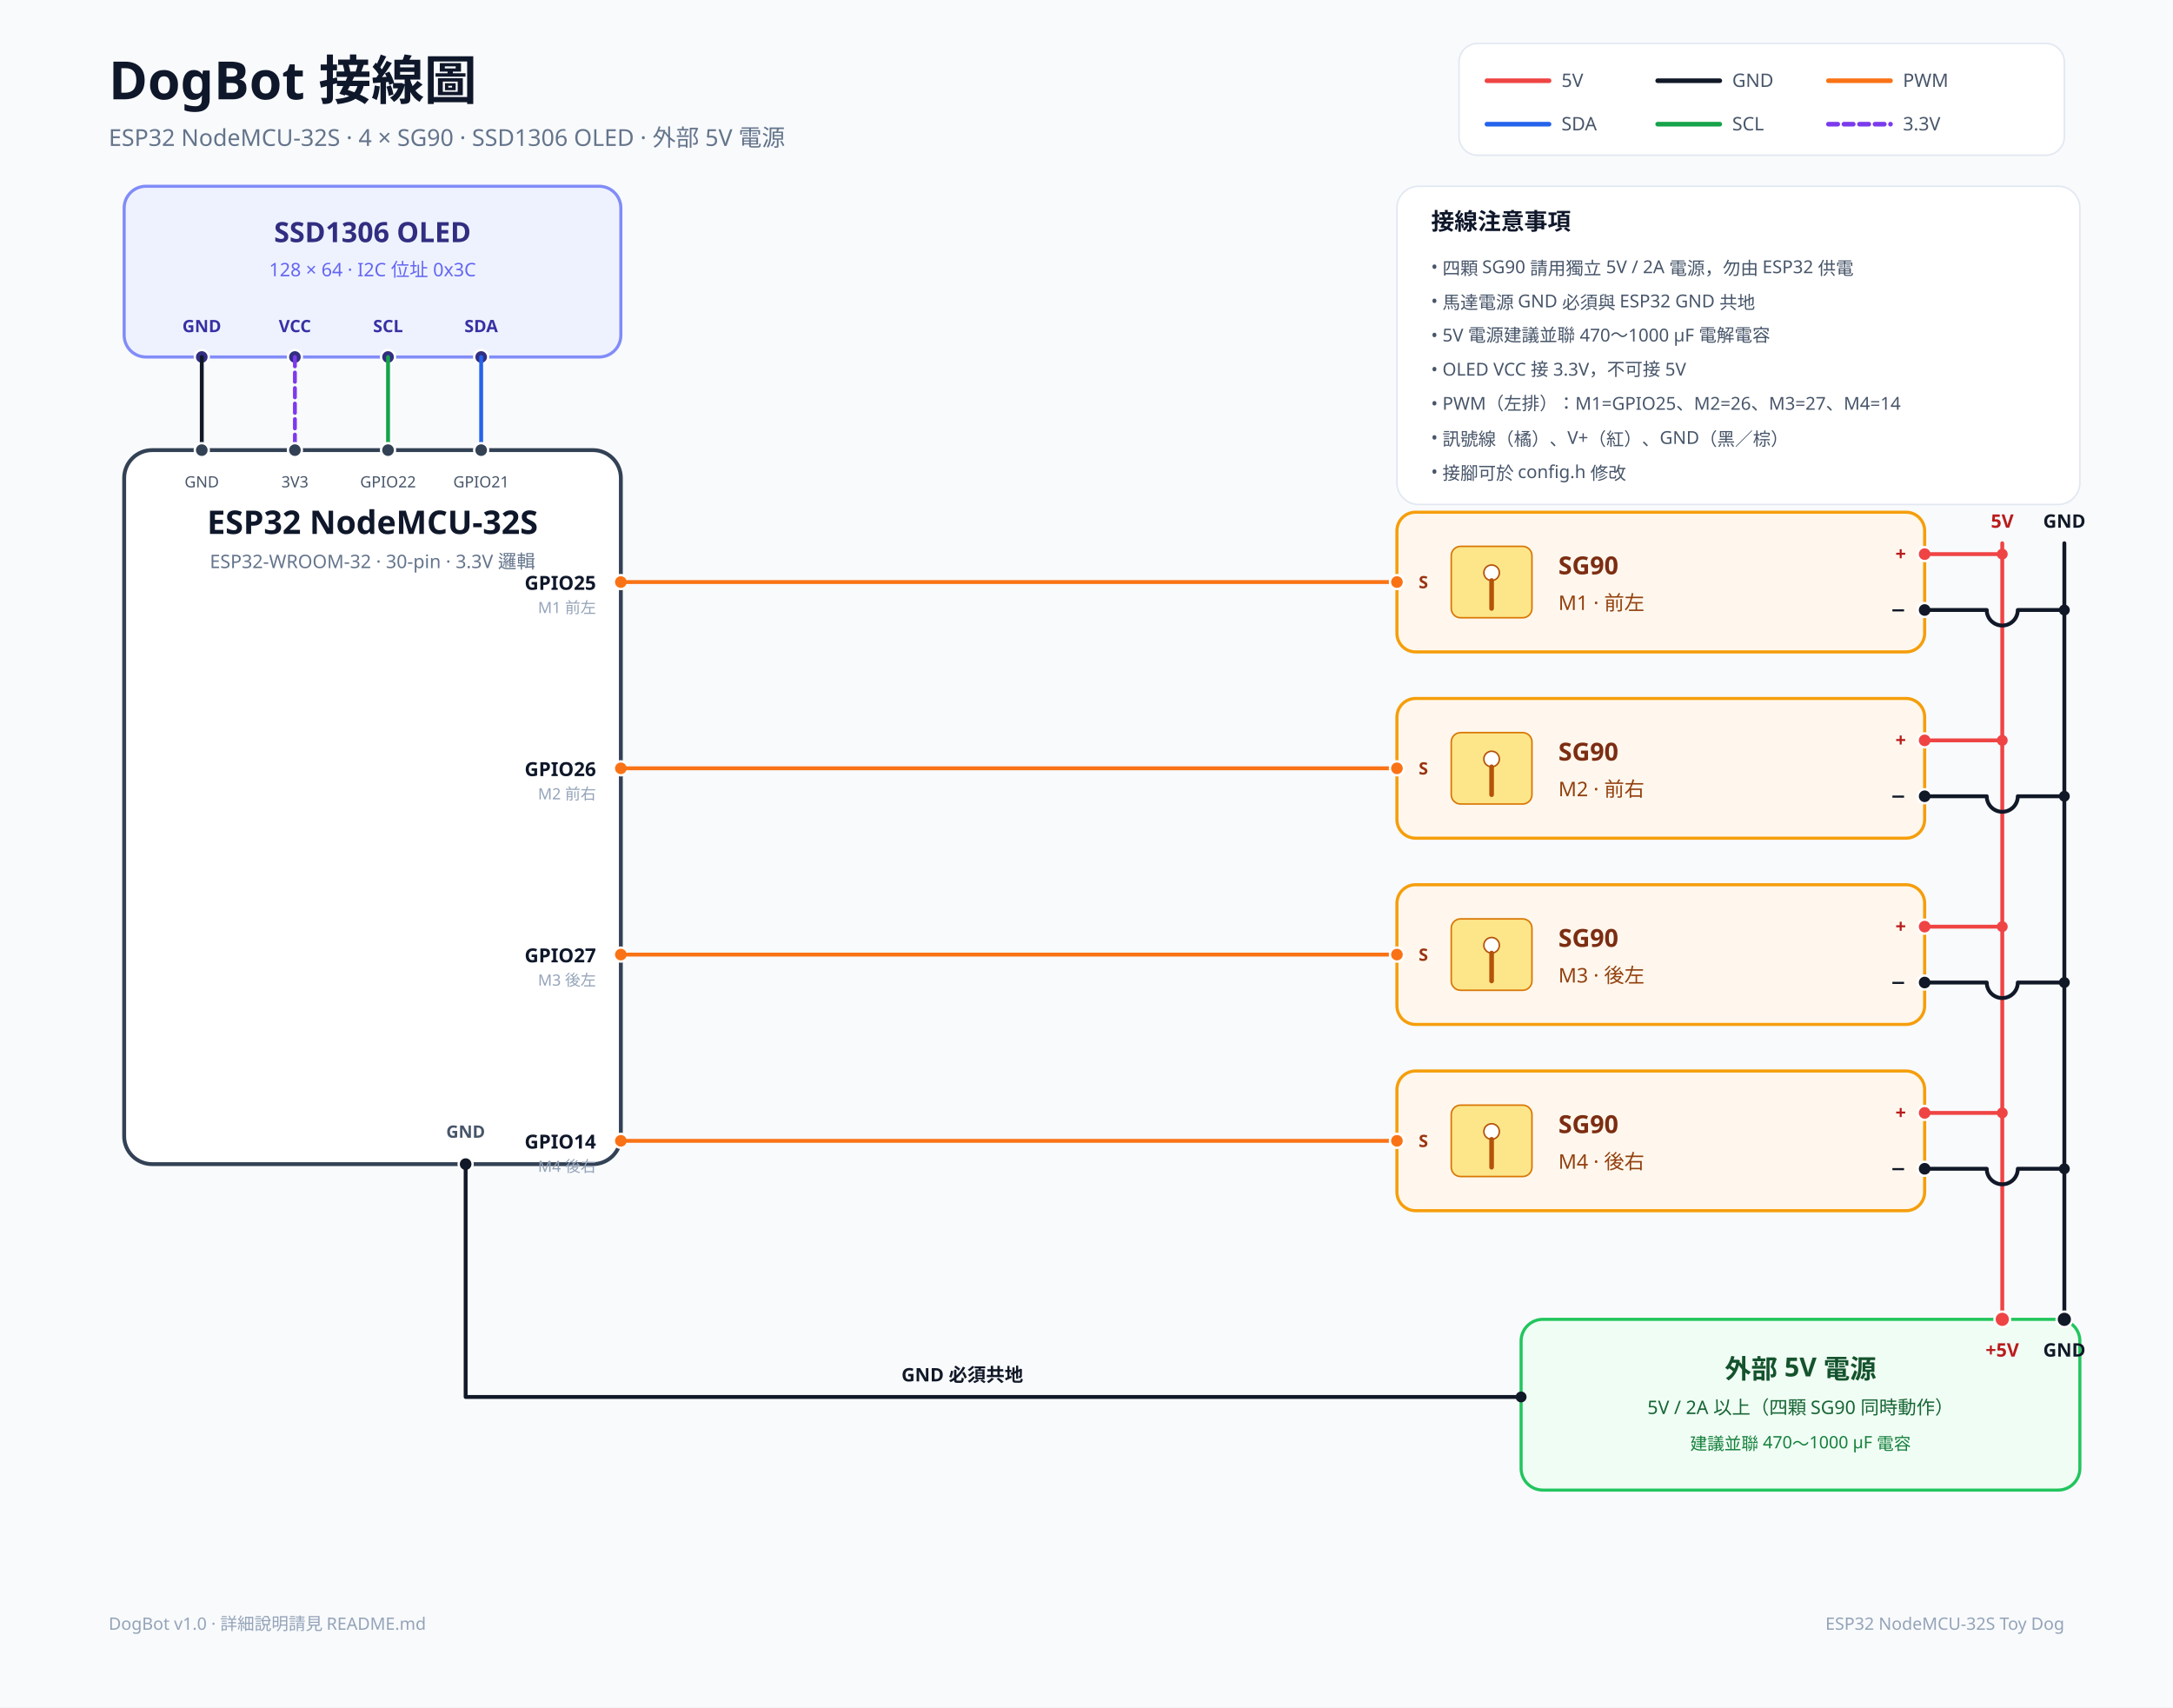
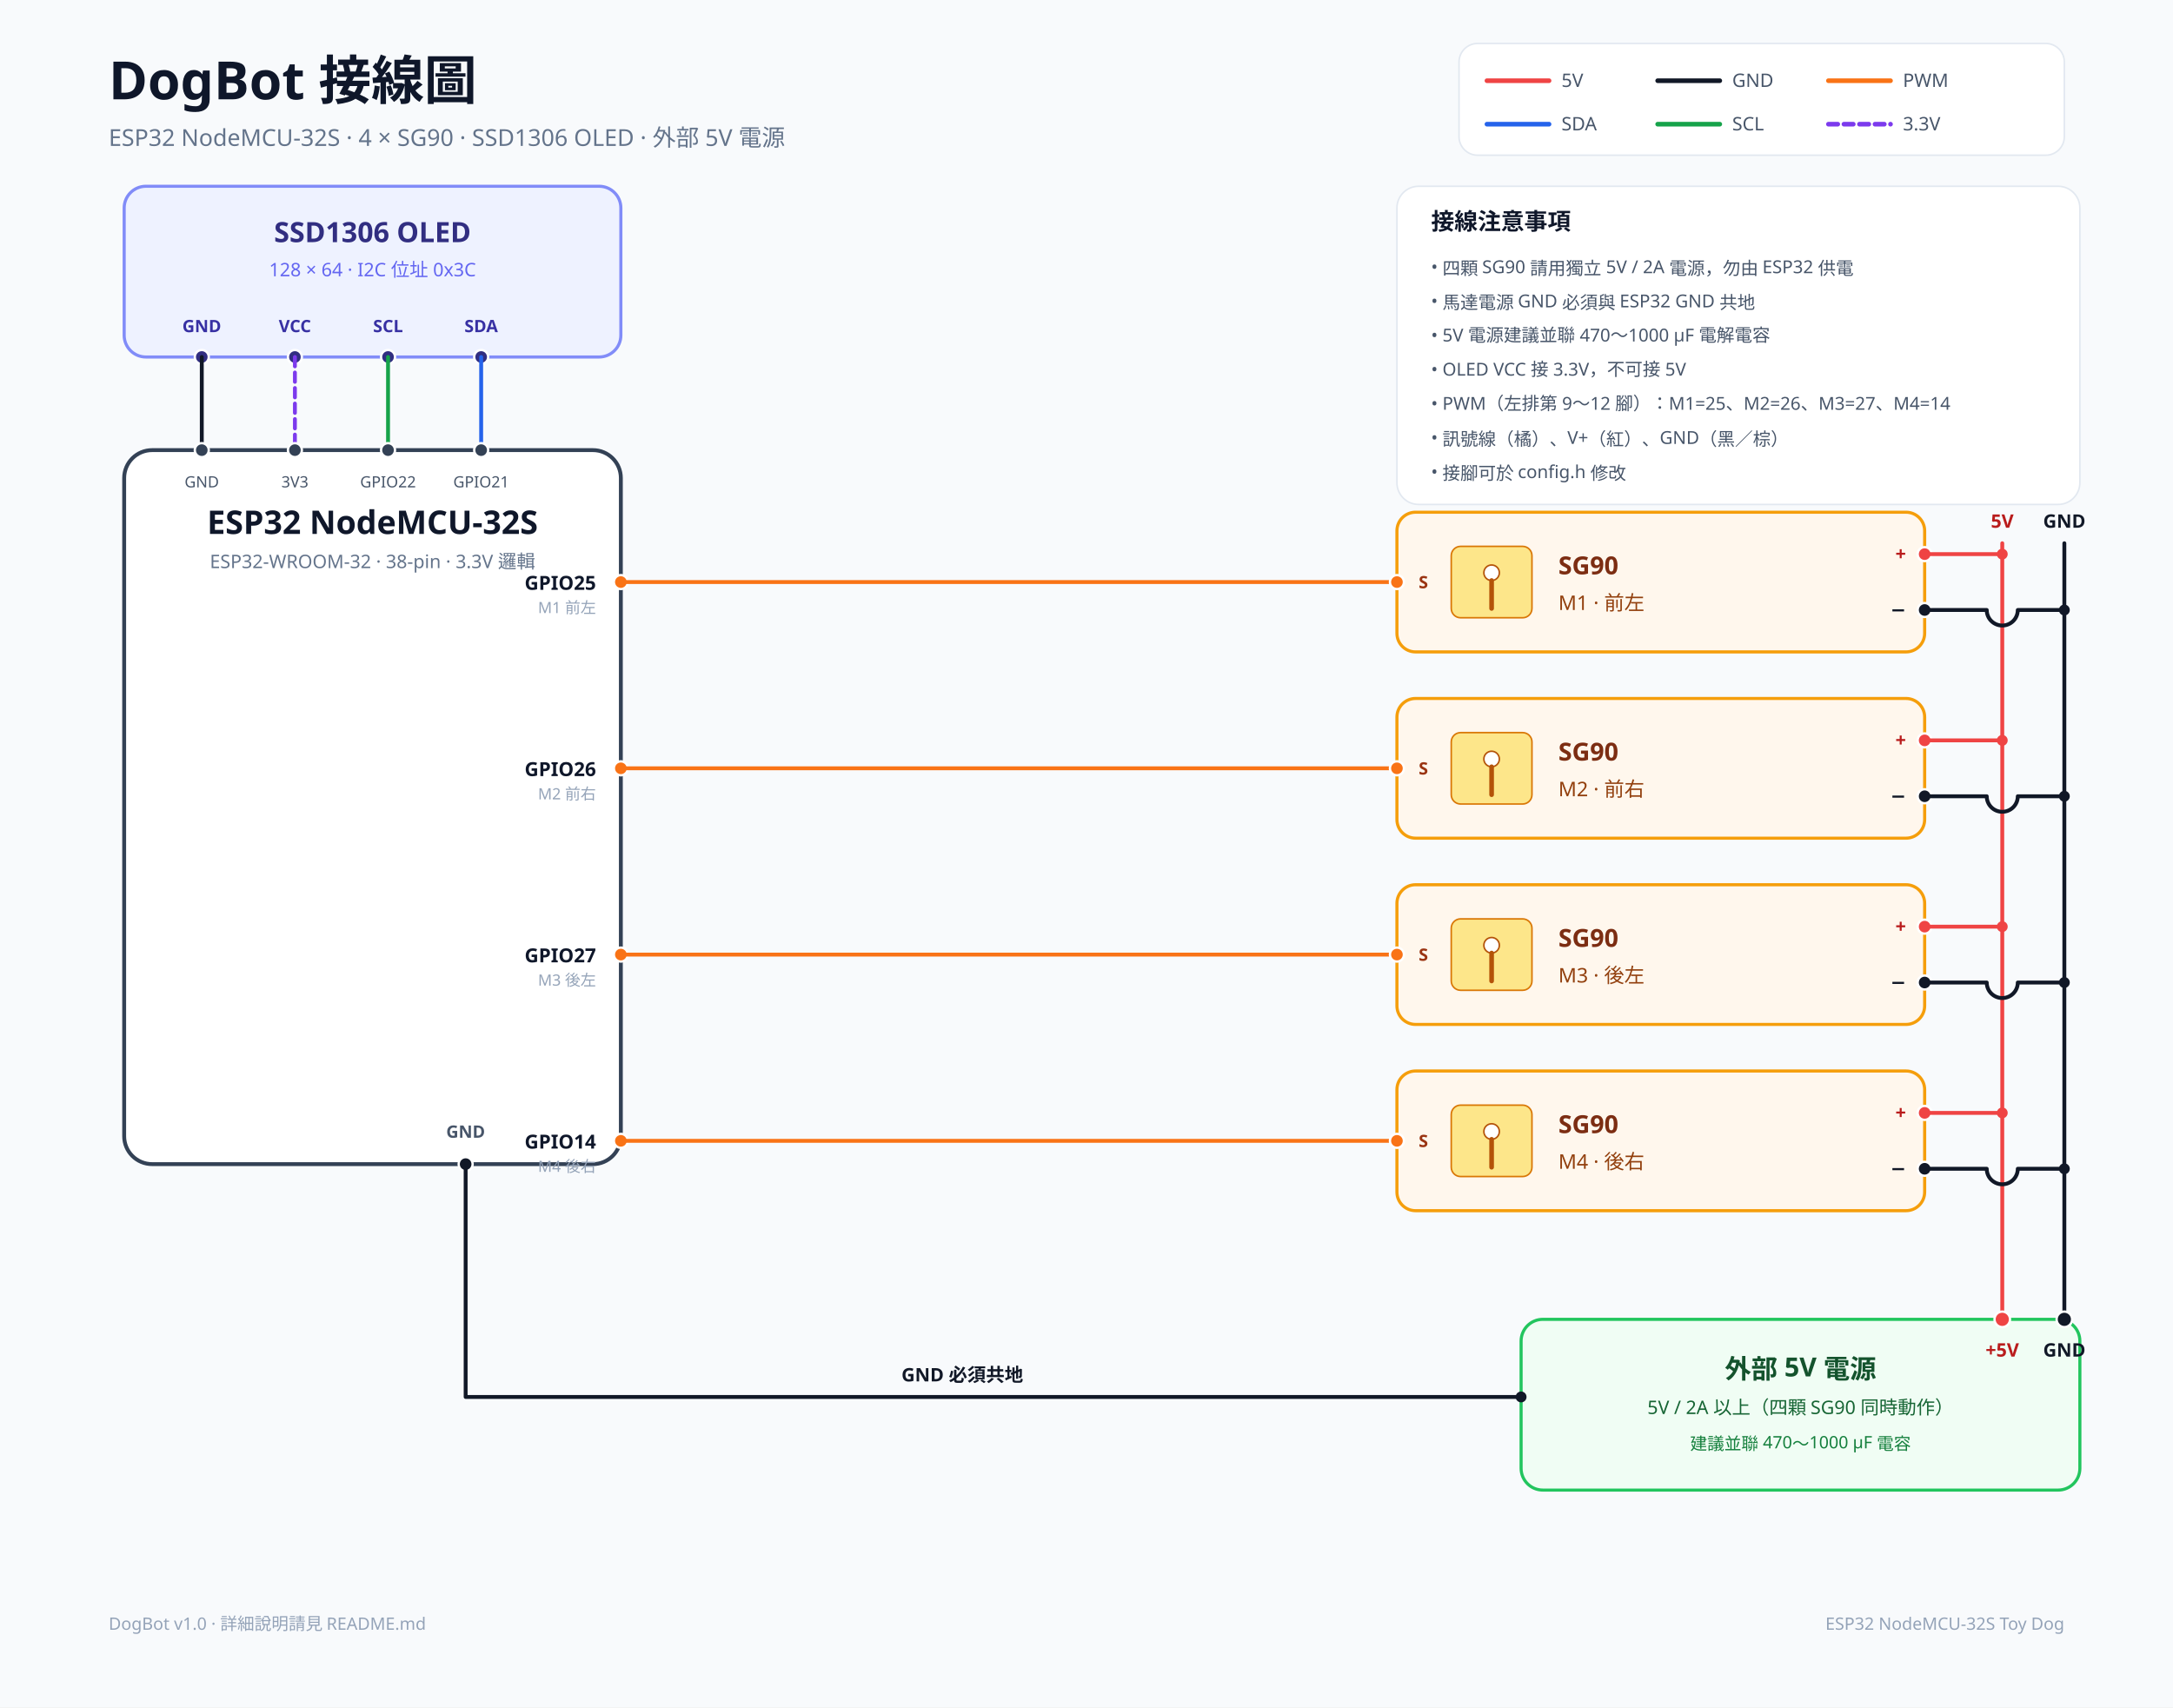
<svg xmlns="http://www.w3.org/2000/svg" viewBox="0 0 1400 1100" width="1400" height="1100" role="img" aria-labelledby="title desc">
  <defs>
    <style>
      text { font-family: "Segoe UI", "Noto Sans TC", "Microsoft JhengHei", system-ui, sans-serif; }
      .wire { fill: none; stroke-linecap: round; stroke-linejoin: round; }
      .pin { stroke: #ffffff; stroke-width: 1.5; }
      .label { fill: #475569; font-size: 12px; }
      .small { fill: #64748b; font-size: 10.5px; }
    </style>
  </defs>
  <rect width="1400" height="1100" fill="#f8fafc" />
  <text x="70" y="64" font-size="34" font-weight="700" fill="#0f172a">DogBot 接線圖</text>
  <text x="70" y="94" font-size="15" fill="#64748b">ESP32 NodeMCU-32S · 4 × SG90 · SSD1306 OLED · 外部 5V 電源</text>
  <rect x="940" y="28" width="390" height="72" rx="12" fill="#ffffff" stroke="#e2e8f0" />
  <g class="wire" stroke-width="3">
    <line x1="958" y1="52" x2="998" y2="52" stroke="#ef4444" />
    <line x1="1068" y1="52" x2="1108" y2="52" stroke="#111827" />
    <line x1="1178" y1="52" x2="1218" y2="52" stroke="#f97316" />
    <line x1="958" y1="80" x2="998" y2="80" stroke="#2563eb" />
    <line x1="1068" y1="80" x2="1108" y2="80" stroke="#16a34a" />
    <line x1="1178" y1="80" x2="1218" y2="80" stroke="#7c3aed" stroke-dasharray="6 4" />
  </g>
  <g class="label" font-size="11.5" fill="#475569">
    <text x="1006" y="56">5V</text>
    <text x="1116" y="56">GND</text>
    <text x="1226" y="56">PWM</text>
    <text x="1006" y="84">SDA</text>
    <text x="1116" y="84">SCL</text>
    <text x="1226" y="84">3.3V</text>
  </g>
  <rect x="80" y="120" width="320" height="110" rx="14" fill="#eef2ff" stroke="#818cf8" stroke-width="2" />
  <text x="240" y="156" text-anchor="middle" font-size="18" font-weight="700" fill="#312e81">SSD1306 OLED</text>
  <text x="240" y="178" text-anchor="middle" font-size="12" fill="#6366f1">128 × 64 · I2C 位址 0x3C</text>
  <g font-size="11" font-weight="600" text-anchor="middle" fill="#3730a3">
    <text x="130" y="214">GND</text>
    <text x="190" y="214">VCC</text>
    <text x="250" y="214">SCL</text>
    <text x="310" y="214">SDA</text>
  </g>
  <g class="pin" fill="#312e81">
    <circle cx="130" cy="230" r="4.5" />
    <circle cx="190" cy="230" r="4.5" />
    <circle cx="250" cy="230" r="4.5" />
    <circle cx="310" cy="230" r="4.5" />
  </g>
  <g class="wire" stroke-width="2.5">
    <line x1="130" y1="230" x2="130" y2="290" stroke="#111827" />
    <line x1="190" y1="230" x2="190" y2="290" stroke="#7c3aed" stroke-dasharray="6 4" />
    <line x1="250" y1="230" x2="250" y2="290" stroke="#16a34a" />
    <line x1="310" y1="230" x2="310" y2="290" stroke="#2563eb" />
  </g>
  <rect x="80" y="290" width="320" height="460" rx="18" fill="#ffffff" stroke="#334155" stroke-width="2.5" />
  <text x="240" y="344" text-anchor="middle" font-size="21" font-weight="700" fill="#0f172a">ESP32 NodeMCU-32S</text>
-   <text x="240" y="366" text-anchor="middle" font-size="12" fill="#64748b">ESP32-WROOM-32 · 30-pin · 3.3V 邏輯</text>
+   <text x="240" y="366" text-anchor="middle" font-size="12" fill="#64748b">ESP32-WROOM-32 · 38-pin · 3.3V 邏輯</text>
  <g font-size="10" text-anchor="middle" fill="#475569">
    <text x="130" y="314">GND</text>
    <text x="190" y="314">3V3</text>
    <text x="250" y="314">GPIO22</text>
    <text x="310" y="314">GPIO21</text>
  </g>
  <g class="pin" fill="#334155">
    <circle cx="130" cy="290" r="4.5" />
    <circle cx="190" cy="290" r="4.5" />
    <circle cx="250" cy="290" r="4.5" />
    <circle cx="310" cy="290" r="4.5" />
  </g>
  <g font-size="12.5" text-anchor="end" font-weight="600" fill="#0f172a">
    <text x="384" y="380">GPIO25</text>
    <text x="384" y="500">GPIO26</text>
    <text x="384" y="620">GPIO27</text>
    <text x="384" y="740">GPIO14</text>
  </g>
  <g font-size="10" text-anchor="end" fill="#94a3b8">
    <text x="384" y="395">M1 前左</text>
    <text x="384" y="515">M2 前右</text>
    <text x="384" y="635">M3 後左</text>
    <text x="384" y="755">M4 後右</text>
  </g>
  <g class="pin" fill="#f97316">
    <circle cx="400" cy="375" r="4.5" />
    <circle cx="400" cy="495" r="4.5" />
    <circle cx="400" cy="615" r="4.5" />
    <circle cx="400" cy="735" r="4.5" />
  </g>
  <text x="300" y="733" text-anchor="middle" font-size="11" font-weight="600" fill="#475569">GND</text>
  <circle cx="300" cy="750" r="4.5" fill="#111827" stroke="#ffffff" stroke-width="1.5" />
  <g class="wire" stroke-width="2.5" stroke="#f97316">
    <line x1="400" y1="375" x2="900" y2="375" />
    <line x1="400" y1="495" x2="900" y2="495" />
    <line x1="400" y1="615" x2="900" y2="615" />
    <line x1="400" y1="735" x2="900" y2="735" />
  </g>
  <g>
    <rect x="900" y="330" width="340" height="90" rx="12" fill="#fff7ed" stroke="#f59e0b" stroke-width="2" />
    <rect x="935" y="352" width="52" height="46" rx="6" fill="#fde68a" stroke="#d97706" />
    <circle cx="961" cy="369" r="5" fill="#ffffff" stroke="#b45309" />
    <line x1="961" y1="374" x2="961" y2="392" stroke="#b45309" stroke-width="3" stroke-linecap="round" />
    <text x="1004" y="370" font-size="16" font-weight="700" fill="#7c2d12">SG90</text>
    <text x="1004" y="393" font-size="13" fill="#92400e">M1 · 前左</text>
    <circle cx="900" cy="375" r="4.5" fill="#f97316" stroke="#ffffff" stroke-width="1.5" />
    <text x="914" y="379" font-size="11" font-weight="700" fill="#9a3412">S</text>
    <circle cx="1240" cy="357" r="4.5" fill="#ef4444" stroke="#ffffff" stroke-width="1.5" />
    <text x="1228" y="361" text-anchor="end" font-size="12" font-weight="700" fill="#b91c1c">+</text>
    <circle cx="1240" cy="393" r="4.5" fill="#111827" stroke="#ffffff" stroke-width="1.5" />
    <text x="1228" y="397" text-anchor="end" font-size="12" font-weight="700" fill="#111827">−</text>
  </g>
  <g>
    <rect x="900" y="450" width="340" height="90" rx="12" fill="#fff7ed" stroke="#f59e0b" stroke-width="2" />
    <rect x="935" y="472" width="52" height="46" rx="6" fill="#fde68a" stroke="#d97706" />
    <circle cx="961" cy="489" r="5" fill="#ffffff" stroke="#b45309" />
    <line x1="961" y1="494" x2="961" y2="512" stroke="#b45309" stroke-width="3" stroke-linecap="round" />
    <text x="1004" y="490" font-size="16" font-weight="700" fill="#7c2d12">SG90</text>
    <text x="1004" y="513" font-size="13" fill="#92400e">M2 · 前右</text>
    <circle cx="900" cy="495" r="4.5" fill="#f97316" stroke="#ffffff" stroke-width="1.5" />
    <text x="914" y="499" font-size="11" font-weight="700" fill="#9a3412">S</text>
    <circle cx="1240" cy="477" r="4.5" fill="#ef4444" stroke="#ffffff" stroke-width="1.5" />
    <text x="1228" y="481" text-anchor="end" font-size="12" font-weight="700" fill="#b91c1c">+</text>
    <circle cx="1240" cy="513" r="4.5" fill="#111827" stroke="#ffffff" stroke-width="1.5" />
    <text x="1228" y="517" text-anchor="end" font-size="12" font-weight="700" fill="#111827">−</text>
  </g>
  <g>
    <rect x="900" y="570" width="340" height="90" rx="12" fill="#fff7ed" stroke="#f59e0b" stroke-width="2" />
    <rect x="935" y="592" width="52" height="46" rx="6" fill="#fde68a" stroke="#d97706" />
    <circle cx="961" cy="609" r="5" fill="#ffffff" stroke="#b45309" />
    <line x1="961" y1="614" x2="961" y2="632" stroke="#b45309" stroke-width="3" stroke-linecap="round" />
    <text x="1004" y="610" font-size="16" font-weight="700" fill="#7c2d12">SG90</text>
    <text x="1004" y="633" font-size="13" fill="#92400e">M3 · 後左</text>
    <circle cx="900" cy="615" r="4.5" fill="#f97316" stroke="#ffffff" stroke-width="1.5" />
    <text x="914" y="619" font-size="11" font-weight="700" fill="#9a3412">S</text>
    <circle cx="1240" cy="597" r="4.5" fill="#ef4444" stroke="#ffffff" stroke-width="1.5" />
    <text x="1228" y="601" text-anchor="end" font-size="12" font-weight="700" fill="#b91c1c">+</text>
    <circle cx="1240" cy="633" r="4.5" fill="#111827" stroke="#ffffff" stroke-width="1.5" />
    <text x="1228" y="637" text-anchor="end" font-size="12" font-weight="700" fill="#111827">−</text>
  </g>
  <g>
    <rect x="900" y="690" width="340" height="90" rx="12" fill="#fff7ed" stroke="#f59e0b" stroke-width="2" />
    <rect x="935" y="712" width="52" height="46" rx="6" fill="#fde68a" stroke="#d97706" />
    <circle cx="961" cy="729" r="5" fill="#ffffff" stroke="#b45309" />
    <line x1="961" y1="734" x2="961" y2="752" stroke="#b45309" stroke-width="3" stroke-linecap="round" />
    <text x="1004" y="730" font-size="16" font-weight="700" fill="#7c2d12">SG90</text>
    <text x="1004" y="753" font-size="13" fill="#92400e">M4 · 後右</text>
    <circle cx="900" cy="735" r="4.5" fill="#f97316" stroke="#ffffff" stroke-width="1.5" />
    <text x="914" y="739" font-size="11" font-weight="700" fill="#9a3412">S</text>
    <circle cx="1240" cy="717" r="4.5" fill="#ef4444" stroke="#ffffff" stroke-width="1.5" />
    <text x="1228" y="721" text-anchor="end" font-size="12" font-weight="700" fill="#b91c1c">+</text>
    <circle cx="1240" cy="753" r="4.5" fill="#111827" stroke="#ffffff" stroke-width="1.5" />
    <text x="1228" y="757" text-anchor="end" font-size="12" font-weight="700" fill="#111827">−</text>
  </g>
  <g class="wire" stroke-width="2.5" stroke="#ef4444">
    <line x1="1240" y1="357" x2="1290" y2="357" />
    <line x1="1240" y1="477" x2="1290" y2="477" />
    <line x1="1240" y1="597" x2="1290" y2="597" />
    <line x1="1240" y1="717" x2="1290" y2="717" />
    <line x1="1290" y1="350" x2="1290" y2="850" />
  </g>
  <g class="wire" stroke-width="2.5" stroke="#111827">
    <path d="M1240 393 H1280 A10 10 0 0 0 1300 393 H1330" />
    <path d="M1240 513 H1280 A10 10 0 0 0 1300 513 H1330" />
    <path d="M1240 633 H1280 A10 10 0 0 0 1300 633 H1330" />
    <path d="M1240 753 H1280 A10 10 0 0 0 1300 753 H1330" />
    <line x1="1330" y1="350" x2="1330" y2="850" />
  </g>
  <g fill="#ef4444">
    <circle cx="1290" cy="357" r="3.5" />
    <circle cx="1290" cy="477" r="3.5" />
    <circle cx="1290" cy="597" r="3.5" />
    <circle cx="1290" cy="717" r="3.5" />
  </g>
  <g fill="#111827">
    <circle cx="1330" cy="393" r="3.5" />
    <circle cx="1330" cy="513" r="3.5" />
    <circle cx="1330" cy="633" r="3.5" />
    <circle cx="1330" cy="753" r="3.5" />
  </g>
  <text x="1290" y="340" text-anchor="middle" font-size="12" font-weight="700" fill="#b91c1c">5V</text>
  <text x="1330" y="340" text-anchor="middle" font-size="12" font-weight="700" fill="#111827">GND</text>
  <rect x="980" y="850" width="360" height="110" rx="14" fill="#f0fdf4" stroke="#22c55e" stroke-width="2" />
  <text x="1160" y="888" text-anchor="middle" font-size="17" font-weight="700" fill="#14532d">外部 5V 電源</text>
  <text x="1160" y="911" text-anchor="middle" font-size="12" fill="#166534">5V / 2A 以上（四顆 SG90 同時動作）</text>
  <text x="1160" y="934" text-anchor="middle" font-size="11" fill="#15803d">建議並聯 470～1000 µF 電容</text>
  <circle cx="1290" cy="850" r="5" fill="#ef4444" stroke="#ffffff" stroke-width="1.5" />
  <circle cx="1330" cy="850" r="5" fill="#111827" stroke="#ffffff" stroke-width="1.5" />
  <text x="1290" y="874" text-anchor="middle" font-size="12" font-weight="700" fill="#b91c1c">+5V</text>
  <text x="1330" y="874" text-anchor="middle" font-size="12" font-weight="700" fill="#111827">GND</text>
  <path class="wire" d="M980 900 H300 V750" stroke="#111827" stroke-width="2.5" />
  <circle cx="980" cy="900" r="3.5" fill="#111827" />
  <text x="620" y="890" text-anchor="middle" font-size="12" font-weight="600" fill="#111827">GND 必須共地</text>
  <rect x="900" y="120" width="440" height="205" rx="14" fill="#ffffff" stroke="#e2e8f0" />
  <text x="922" y="148" font-size="15" font-weight="700" fill="#0f172a">接線注意事項</text>
  <g font-size="11.5" fill="#475569">
    <text x="922" y="176">• 四顆 SG90 請用獨立 5V / 2A 電源，勿由 ESP32 供電</text>
    <text x="922" y="198">• 馬達電源 GND 必須與 ESP32 GND 共地</text>
    <text x="922" y="220">• 5V 電源建議並聯 470～1000 µF 電解電容</text>
    <text x="922" y="242">• OLED VCC 接 3.3V，不可接 5V</text>
-     <text x="922" y="264">• PWM（左排）：M1=GPIO25、M2=26、M3=27、M4=14</text>
+     <text x="922" y="264">• PWM（左排第 9～12 腳）：M1=25、M2=26、M3=27、M4=14</text>
    <text x="922" y="286">• 訊號線（橘）、V+（紅）、GND（黑／棕）</text>
    <text x="922" y="308">• 接腳可於 config.h 修改</text>
  </g>
  <text x="70" y="1050" font-size="11" fill="#94a3b8">DogBot v1.0 · 詳細說明請見 README.md</text>
  <text x="1330" y="1050" text-anchor="end" font-size="11" fill="#94a3b8">ESP32 NodeMCU-32S Toy Dog</text>
</svg>
